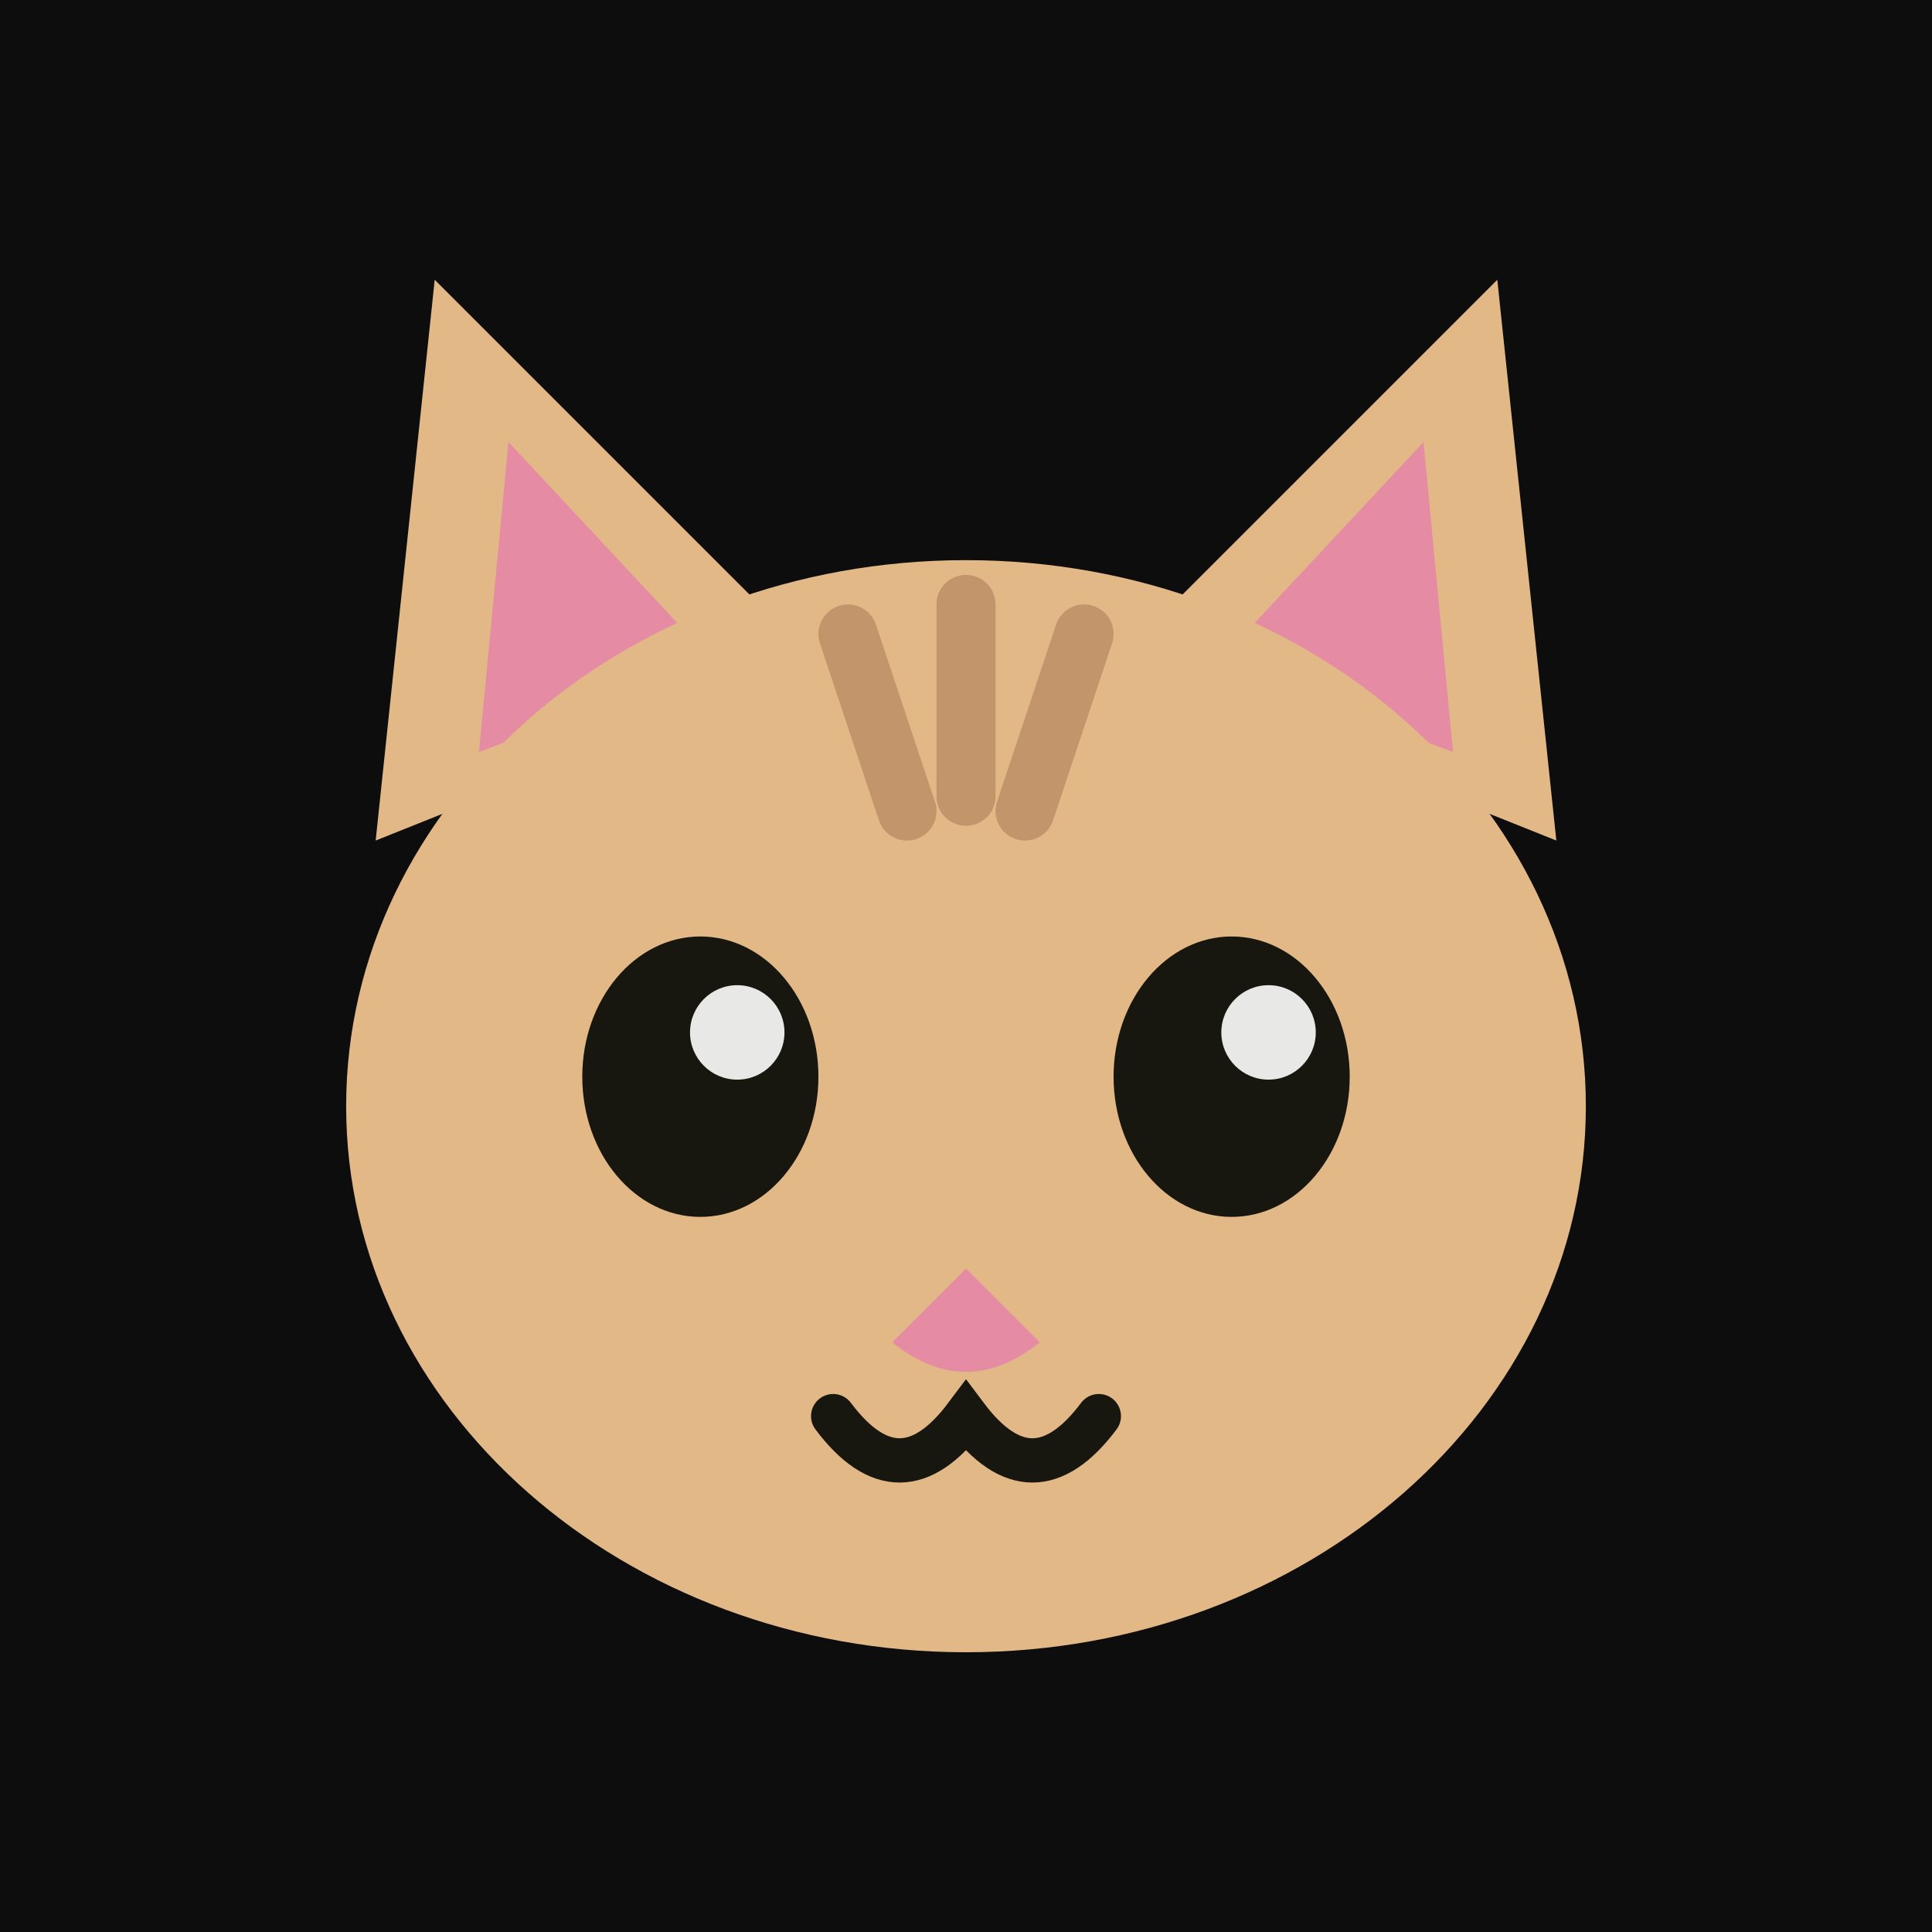
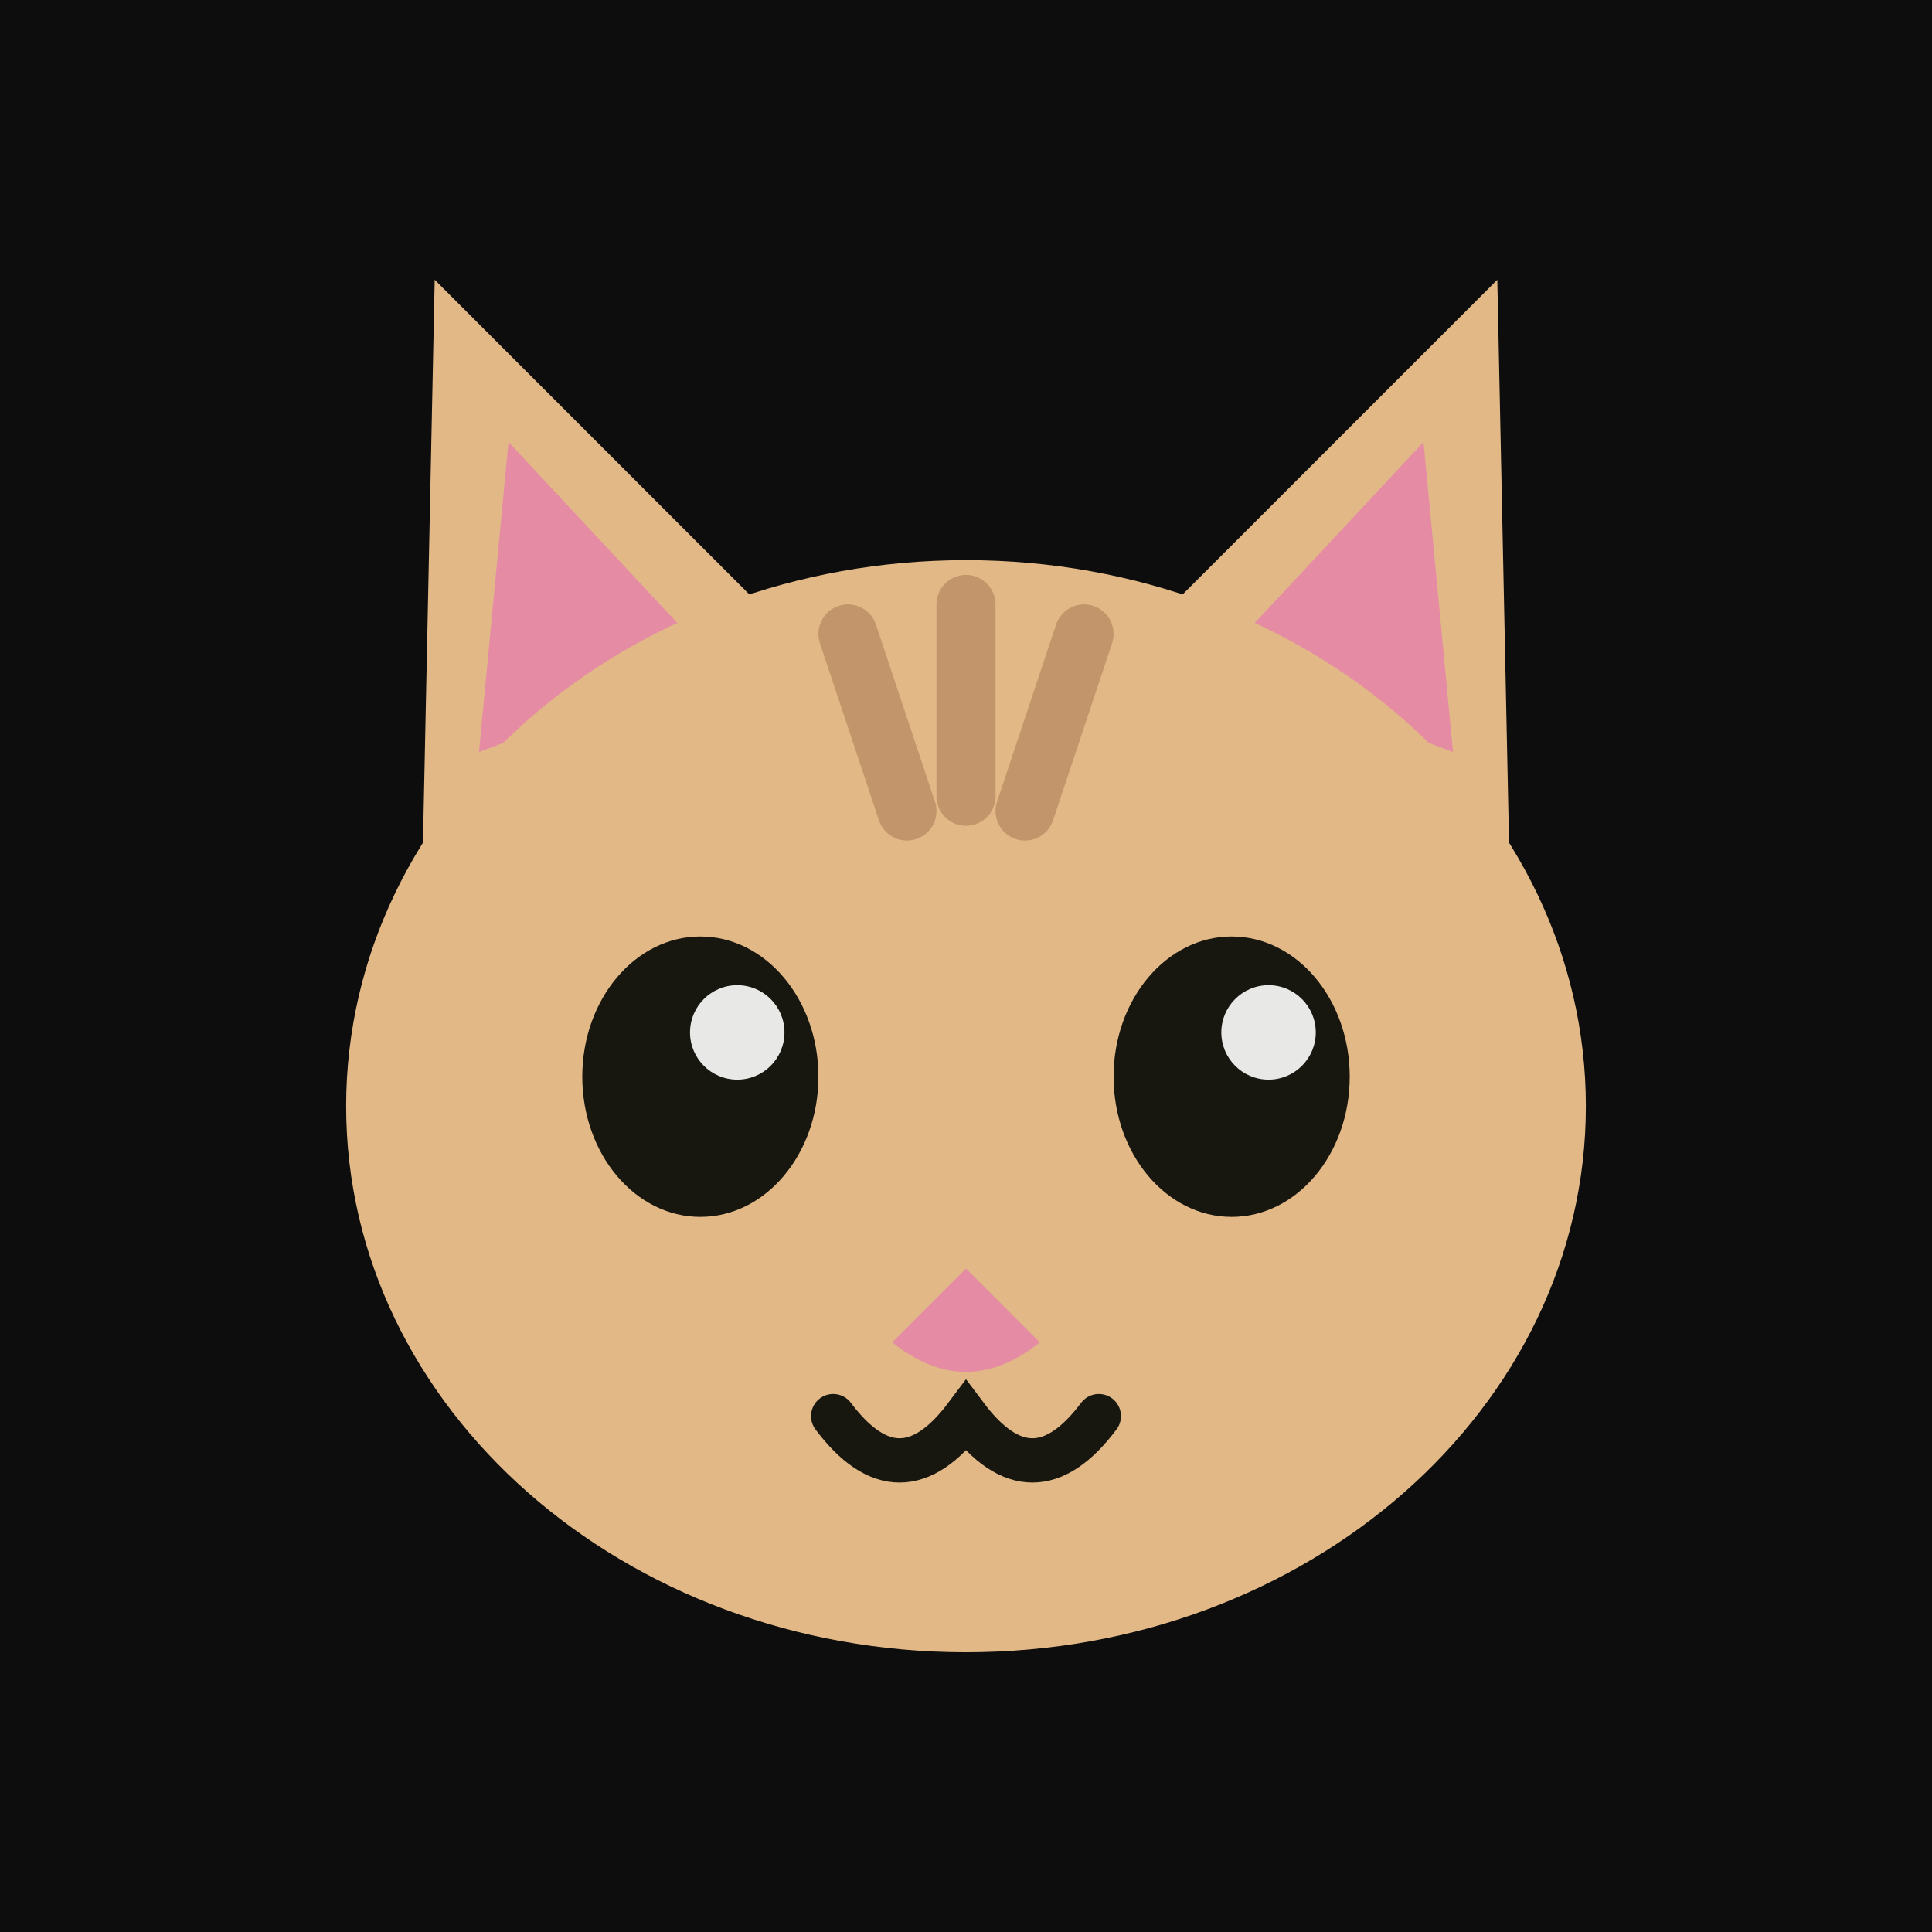
<svg xmlns="http://www.w3.org/2000/svg" width="432" height="432" viewBox="0 0 432 432">
  <rect width="432" height="432" fill="#0d0d0d" />
  <g transform="translate(216 216) scale(3.3) translate(-70 -64.5)">
-     <polygon points="30,56 34,18 60,44" fill="#E2B887" />
-     <polygon points="110,56 106,18 80,44" fill="#E2B887" />
+     <polygon points="33,66 34,18 60,44" fill="#E2B887" />
+     <polygon points="107,66 106,18 80,44" fill="#E2B887" />
    <polygon points="37,50 39,29 53,44" fill="#E58BA4" />
    <polygon points="103,50 101,29 87,44" fill="#E58BA4" />
    <ellipse cx="70" cy="74" rx="42" ry="37" fill="#E2B887" />
    <path d="M62 42 L66 54" stroke="#C2956A" stroke-width="4" stroke-linecap="round" />
    <path d="M70 40 L70 53" stroke="#C2956A" stroke-width="4" stroke-linecap="round" />
    <path d="M78 42 L74 54" stroke="#C2956A" stroke-width="4" stroke-linecap="round" />
    <ellipse cx="52" cy="72" rx="8" ry="9.5" fill="#17160F" />
    <ellipse cx="88" cy="72" rx="8" ry="9.5" fill="#17160F" />
    <circle cx="54.5" cy="69" r="3.2" fill="#FFFFFF" opacity="0.9" />
    <circle cx="90.5" cy="69" r="3.2" fill="#FFFFFF" opacity="0.9" />
    <path d="M70 85 L65 90 Q70 94 75 90 Z" fill="#E58BA4" />
    <path d="M61 95 Q65.5 101 70 95 Q74.5 101 79 95" stroke="#17160F" stroke-width="3" stroke-linecap="round" fill="none" />
  </g>
</svg>
